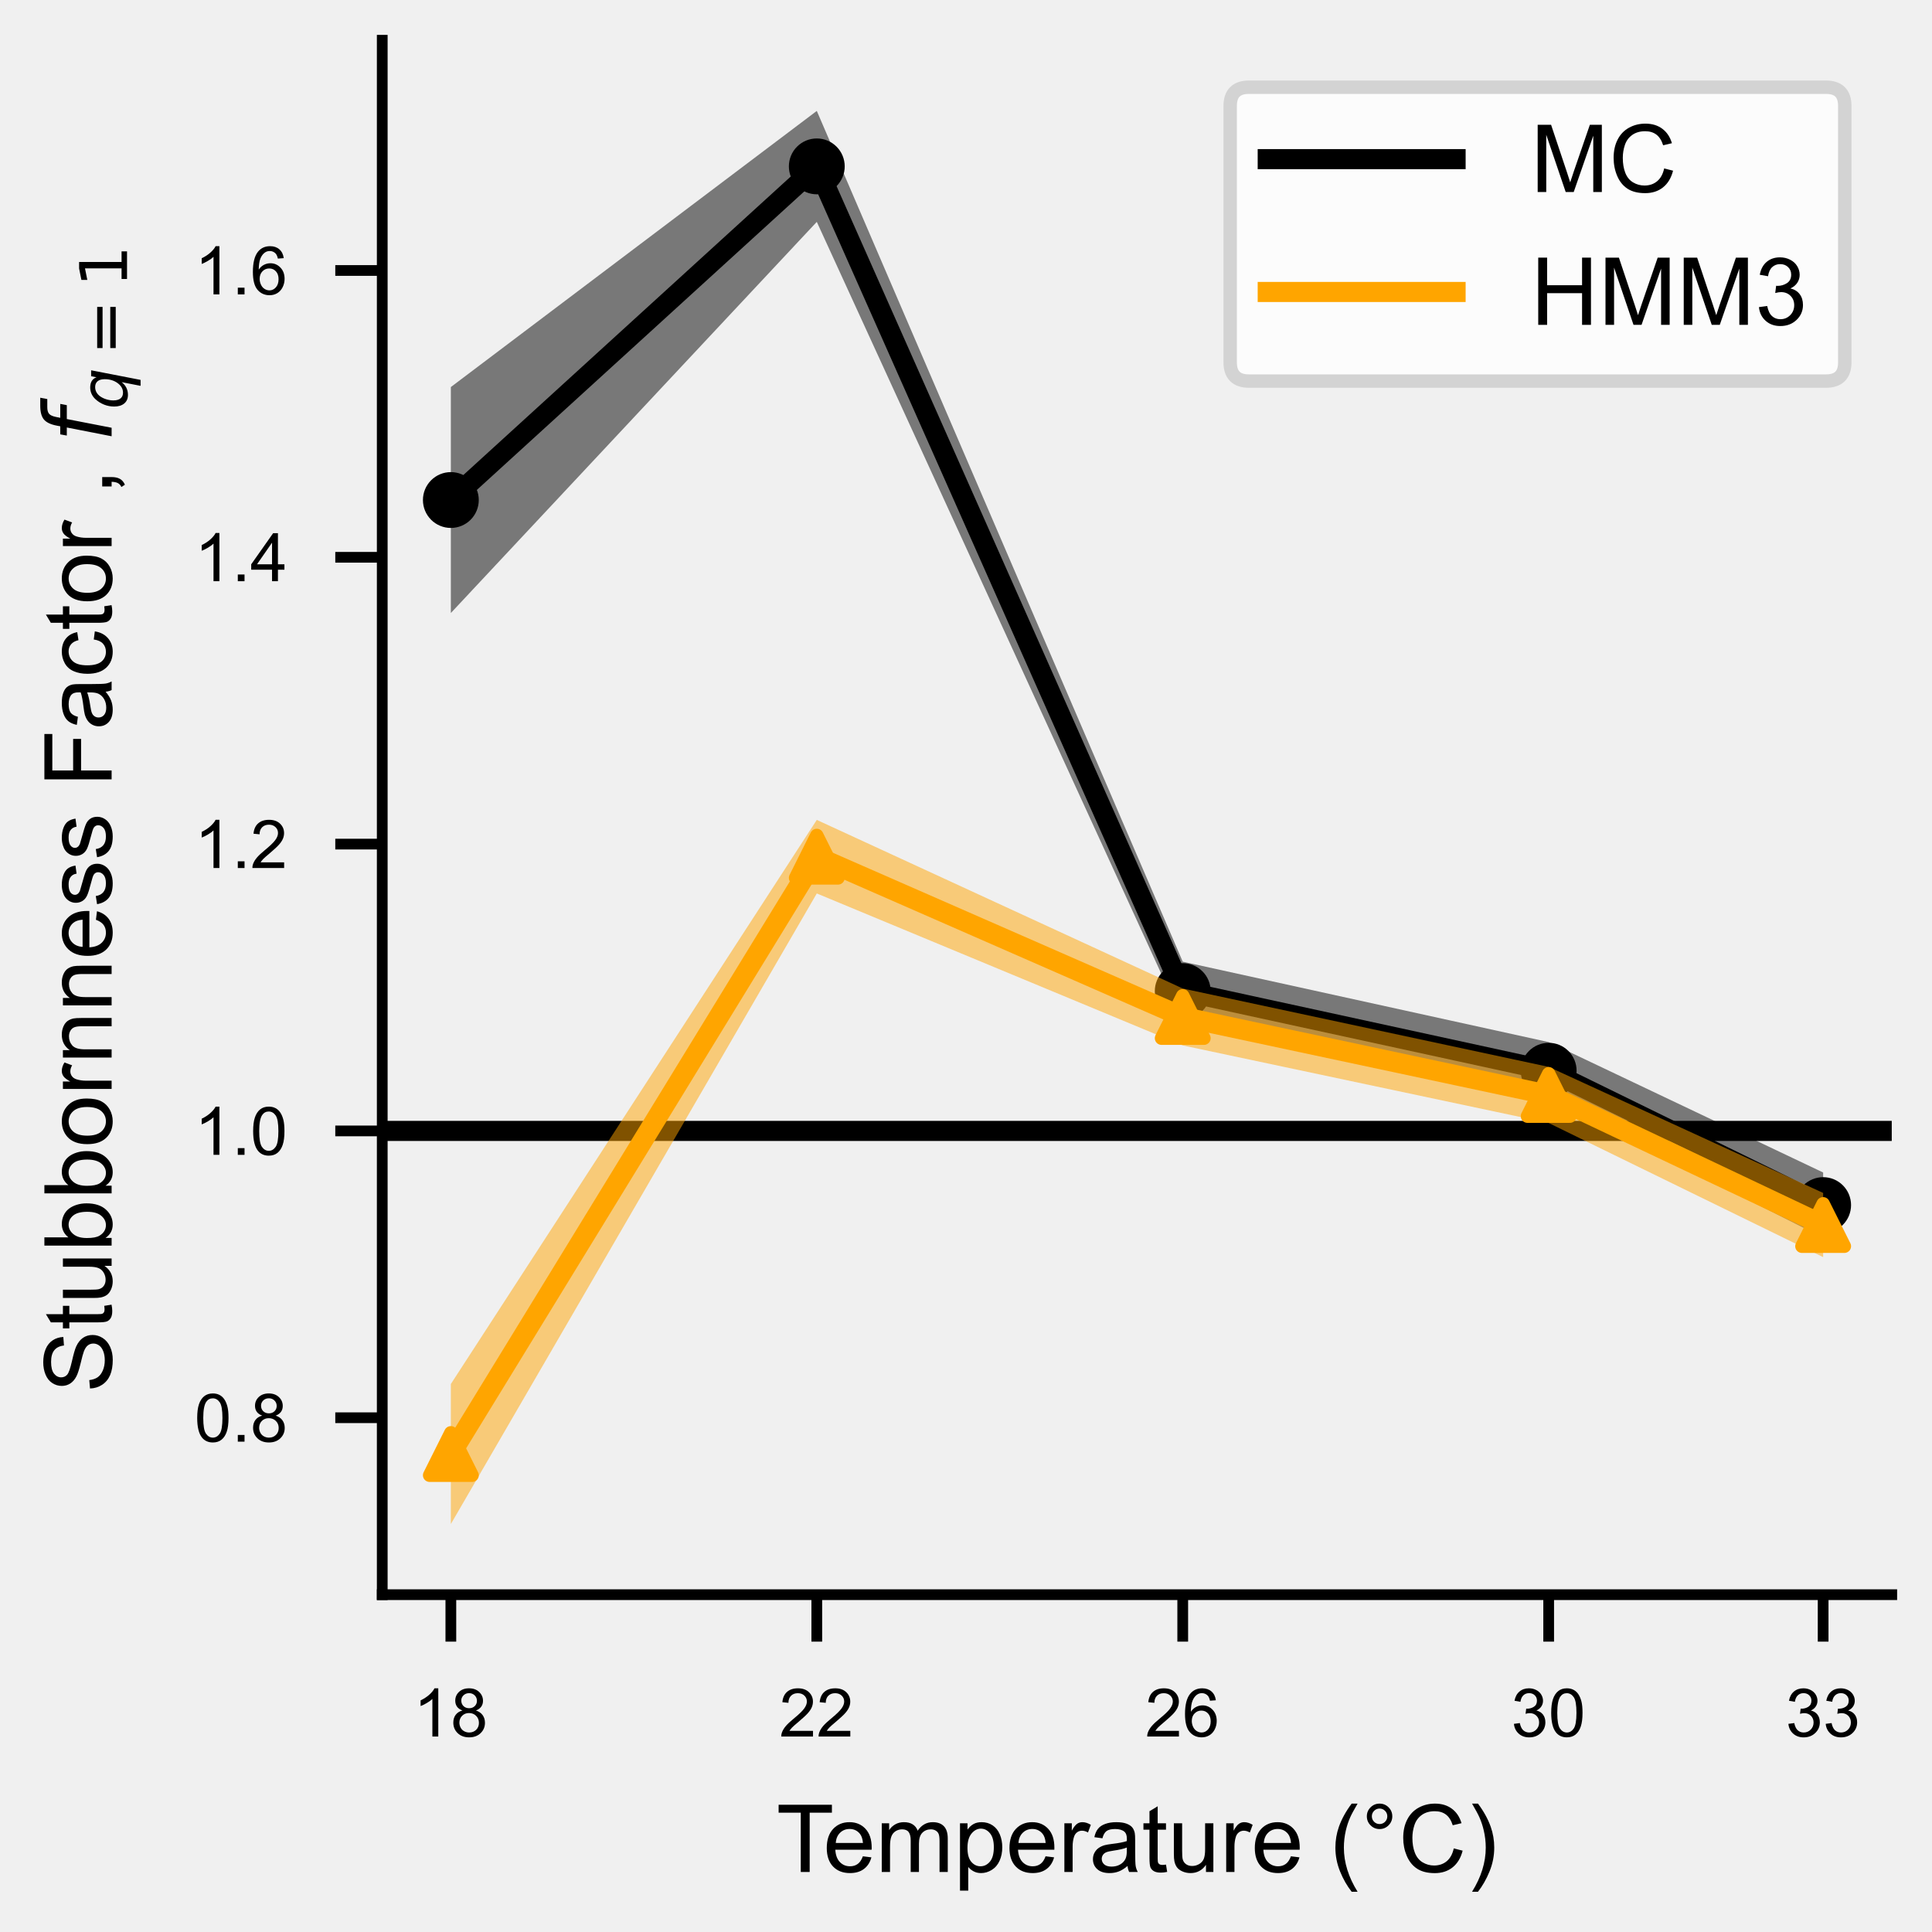
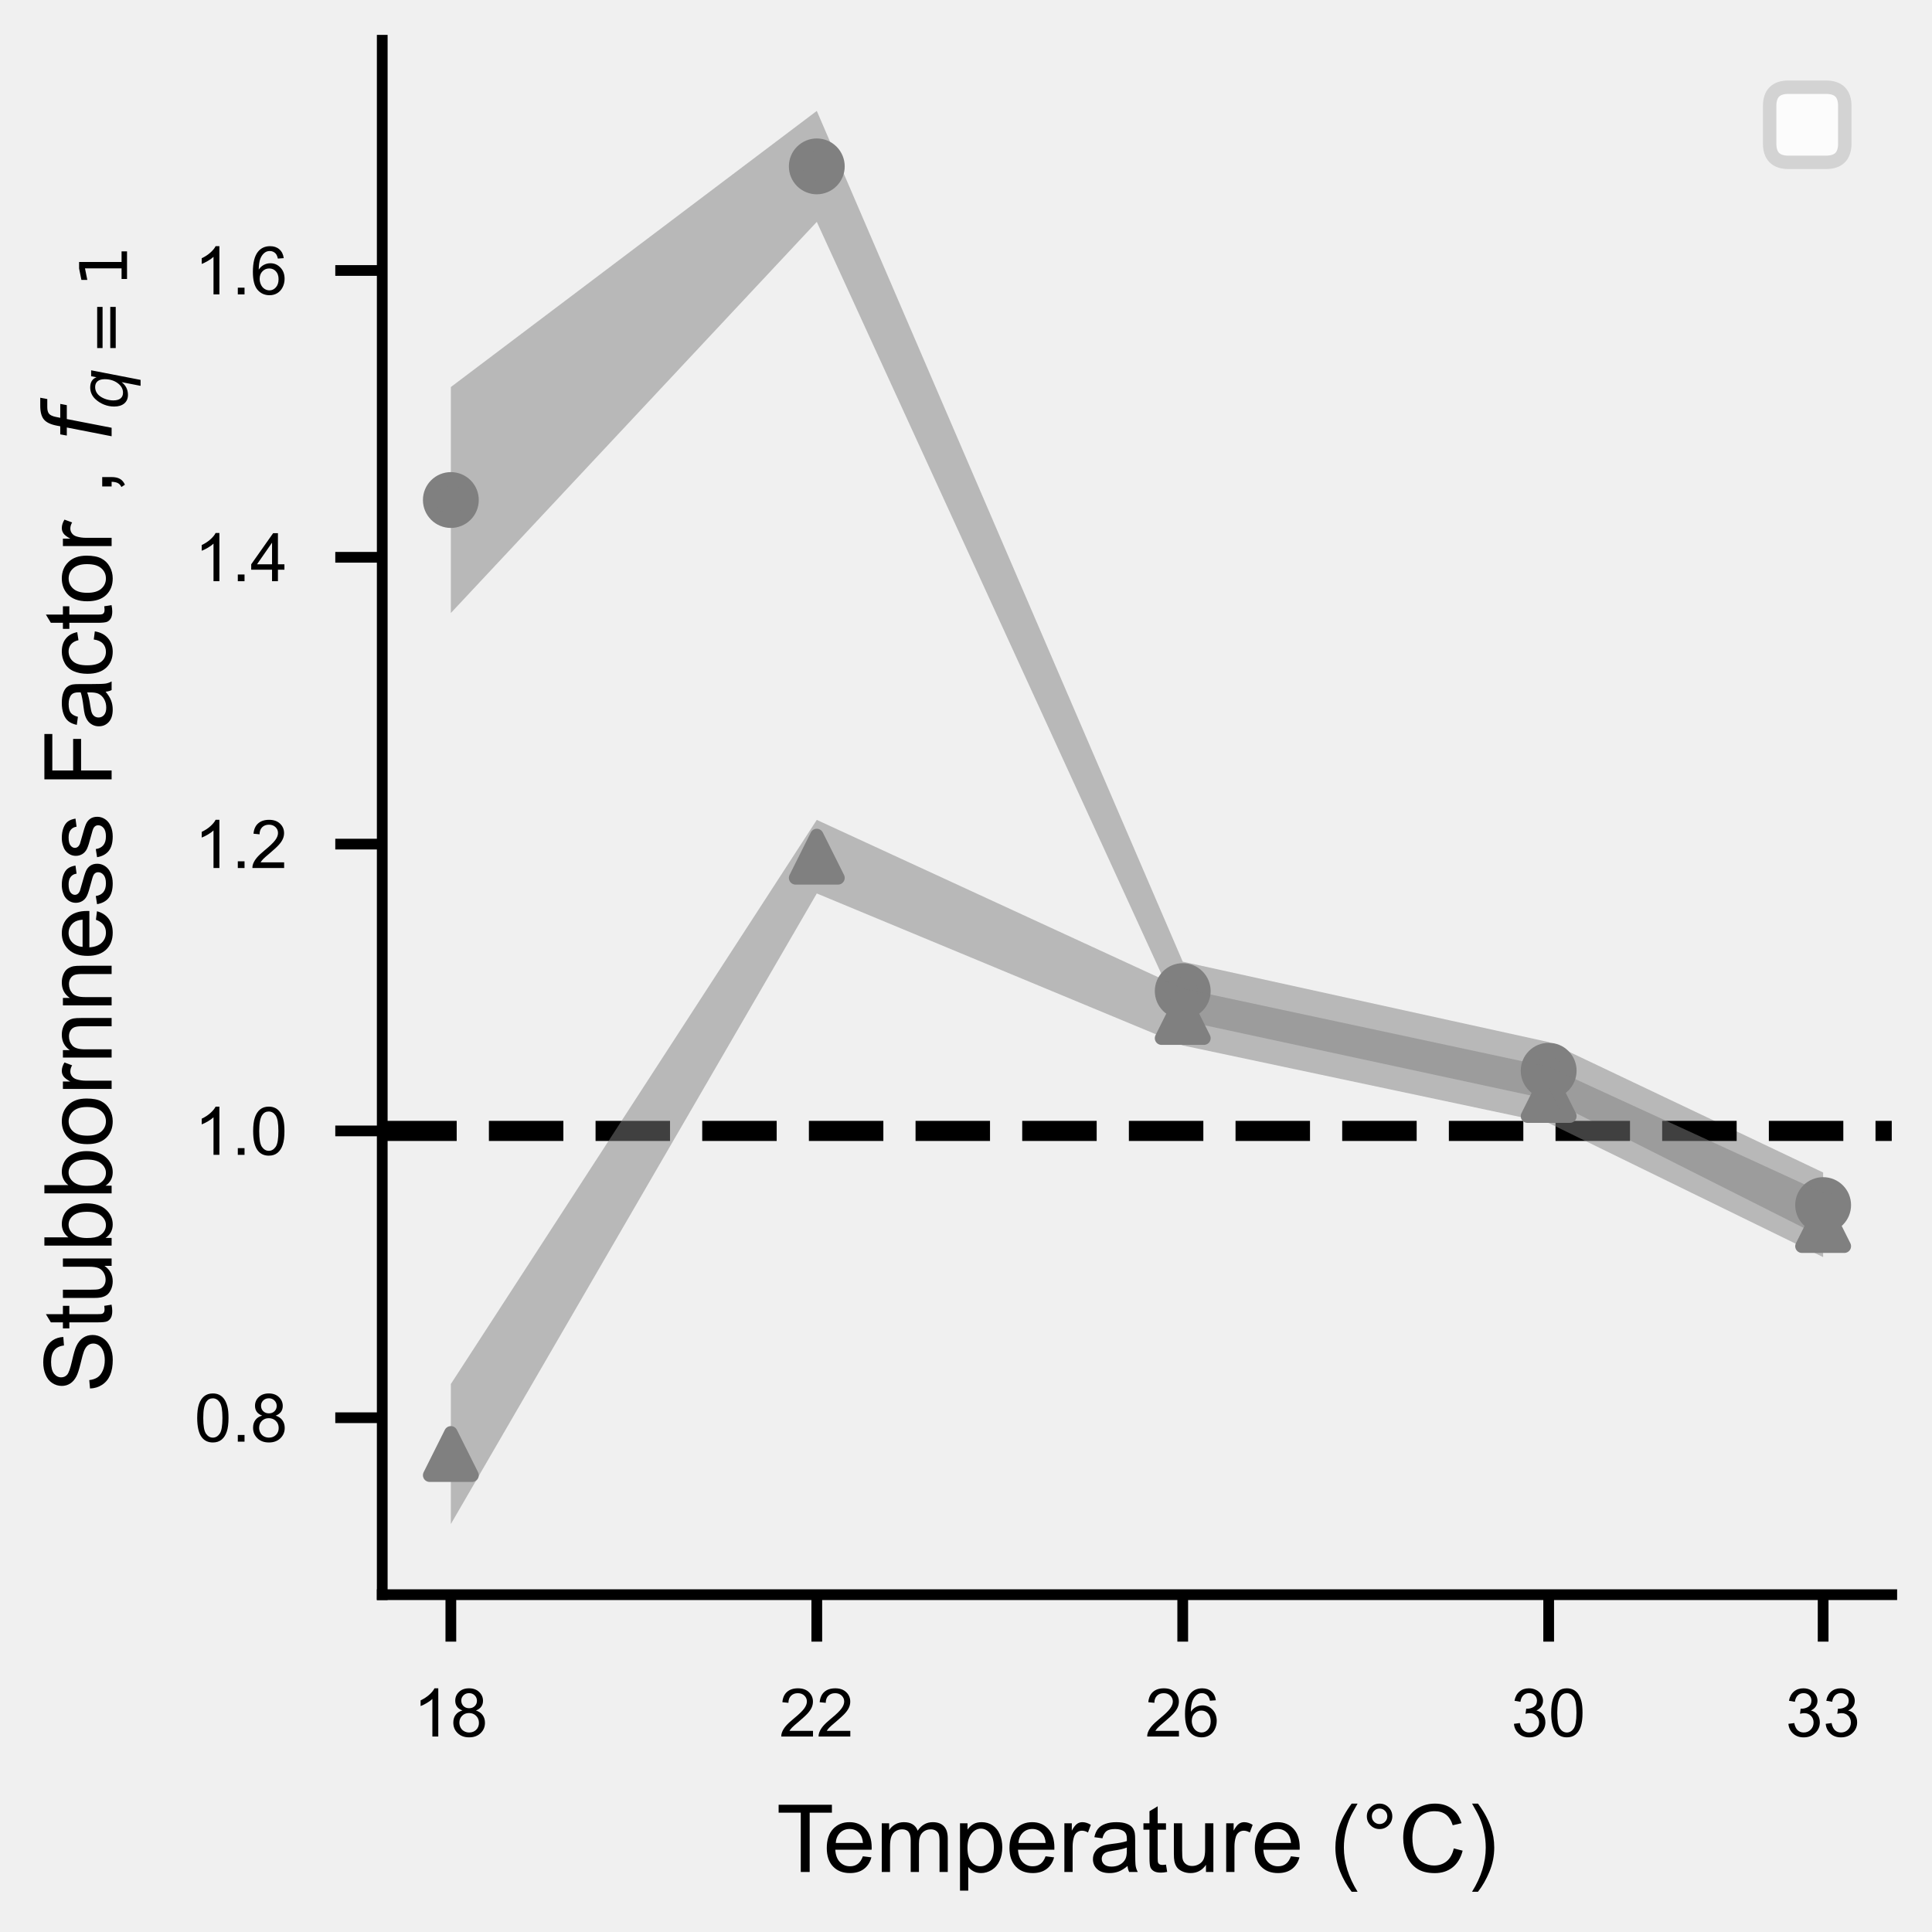
<svg xmlns="http://www.w3.org/2000/svg" xmlns:xlink="http://www.w3.org/1999/xlink" width="144pt" height="144pt" viewBox="0 0 144 144" version="1.1">
  <defs>
    <style type="text/css">*{stroke-linejoin: round; stroke-linecap: butt}</style>
  </defs>
  <g id="figure_1">
    <g id="patch_1">
      <path d="M 0 144  L 144 144  L 144 0  L 0 0  L 0 144  z " style="fill: none" />
    </g>
    <g id="axes_1">
      <g id="patch_2">
        <path d="M 28.49 118.858  L 141 118.858  L 141 3  L 28.49 3  L 28.49 118.858  z " style="fill: none" />
      </g>
      <g id="PolyCollection_1">
-         <path d="M 33.604 28.848  L 33.604 45.69  L 60.879 16.536  L 88.154 76.064  L 115.429 81.94  L 135.886 92.249  L 135.886 87.391  L 135.886 87.391  L 115.429 77.672  L 88.154 71.678  L 60.879 8.267  L 33.604 28.848  z " clip-path="url(#pac7a9d26e7)" style="fill-opacity: 0.5" />
-       </g>
-       <g id="line2d_1">
-         <path d="M 33.604 37.269  L 60.879 12.401  L 88.154 73.871  L 115.429 79.806  L 135.886 89.82  " clip-path="url(#pac7a9d26e7)" style="fill: none; stroke: #000000; stroke-width: 1.5; stroke-linecap: square" />
+         <path d="M 33.604 28.848  L 33.604 45.69  L 60.879 16.536  L 88.154 76.064  L 115.429 81.94  L 135.886 92.249  L 135.886 87.391  L 135.886 87.391  L 115.429 77.672  L 88.154 71.678  L 60.879 8.267  L 33.604 28.848  z " clip-path="url(#p85f1f05529)" style="fill: #808080; fill-opacity: 0.5" />
      </g>
      <g id="matplotlib.axis_1">
        <g id="xtick_1">
-           <g id="line2d_2">
+           <g id="line2d_1">
            <defs>
-               <path id="mfb26185826" d="M 0 0  L 0 3.5  " style="stroke: #000000; stroke-width: 0.8" />
+               <path id="m788d167225" d="M 0 0  L 0 3.5  " style="stroke: #000000; stroke-width: 0.8" />
            </defs>
            <g>
-               <use xlink:href="#mfb26185826" x="33.604" y="118.858" style="stroke: #000000; stroke-width: 0.8" />
+               <use xlink:href="#m788d167225" x="33.604" y="118.858" style="stroke: #000000; stroke-width: 0.8" />
            </g>
          </g>
          <g id="text_1">
            <g transform="translate(30.80431 129.4369) scale(0.05 -0.05)">
              <defs>
                <path id="ArialMT-31" d="M 2384 0  L 1822 0  L 1822 3584  Q 1619 3391 1289 3197  Q 959 3003 697 2906  L 697 3450  Q 1169 3672 1522 3987  Q 1875 4303 2022 4600  L 2384 4600  L 2384 0  z " transform="scale(0.015625)" />
                <path id="ArialMT-38" d="M 1131 2484  Q 781 2613 612 2850  Q 444 3088 444 3419  Q 444 3919 803 4259  Q 1163 4600 1759 4600  Q 2359 4600 2725 4251  Q 3091 3903 3091 3403  Q 3091 3084 2923 2848  Q 2756 2613 2416 2484  Q 2838 2347 3058 2040  Q 3278 1734 3278 1309  Q 3278 722 2862 322  Q 2447 -78 1769 -78  Q 1091 -78 675 323  Q 259 725 259 1325  Q 259 1772 486 2073  Q 713 2375 1131 2484  z M 1019 3438  Q 1019 3113 1228 2906  Q 1438 2700 1772 2700  Q 2097 2700 2305 2904  Q 2513 3109 2513 3406  Q 2513 3716 2298 3927  Q 2084 4138 1766 4138  Q 1444 4138 1231 3931  Q 1019 3725 1019 3438  z M 838 1322  Q 838 1081 952 856  Q 1066 631 1291 507  Q 1516 384 1775 384  Q 2178 384 2440 643  Q 2703 903 2703 1303  Q 2703 1709 2433 1975  Q 2163 2241 1756 2241  Q 1359 2241 1098 1978  Q 838 1716 838 1322  z " transform="scale(0.015625)" />
              </defs>
              <use xlink:href="#ArialMT-31" transform="translate(0 0.125)" />
              <use xlink:href="#ArialMT-38" transform="translate(55.61523 0.125)" />
            </g>
          </g>
        </g>
        <g id="xtick_2">
-           <g id="line2d_3">
-             <g>
-               <use xlink:href="#mfb26185826" x="60.879" y="118.858" style="stroke: #000000; stroke-width: 0.8" />
+           <g id="line2d_2">
+             <g>
+               <use xlink:href="#m788d167225" x="60.879" y="118.858" style="stroke: #000000; stroke-width: 0.8" />
            </g>
          </g>
          <g id="text_2">
            <g transform="translate(58.07934 129.4369) scale(0.05 -0.05)">
              <defs>
                <path id="ArialMT-32" d="M 3222 541  L 3222 0  L 194 0  Q 188 203 259 391  Q 375 700 629 1000  Q 884 1300 1366 1694  Q 2113 2306 2375 2664  Q 2638 3022 2638 3341  Q 2638 3675 2398 3904  Q 2159 4134 1775 4134  Q 1369 4134 1125 3890  Q 881 3647 878 3216  L 300 3275  Q 359 3922 746 4261  Q 1134 4600 1788 4600  Q 2447 4600 2831 4234  Q 3216 3869 3216 3328  Q 3216 3053 3103 2787  Q 2991 2522 2730 2228  Q 2469 1934 1863 1422  Q 1356 997 1212 845  Q 1069 694 975 541  L 3222 541  z " transform="scale(0.015625)" />
              </defs>
              <use xlink:href="#ArialMT-32" transform="translate(0 0.125)" />
              <use xlink:href="#ArialMT-32" transform="translate(55.61523 0.125)" />
            </g>
          </g>
        </g>
        <g id="xtick_3">
-           <g id="line2d_4">
-             <g>
-               <use xlink:href="#mfb26185826" x="88.154" y="118.858" style="stroke: #000000; stroke-width: 0.8" />
+           <g id="line2d_3">
+             <g>
+               <use xlink:href="#m788d167225" x="88.154" y="118.858" style="stroke: #000000; stroke-width: 0.8" />
            </g>
          </g>
          <g id="text_3">
            <g transform="translate(85.35438 129.4369) scale(0.05 -0.05)">
              <defs>
                <path id="ArialMT-36" d="M 3184 3459  L 2625 3416  Q 2550 3747 2413 3897  Q 2184 4138 1850 4138  Q 1581 4138 1378 3988  Q 1113 3794 959 3422  Q 806 3050 800 2363  Q 1003 2672 1297 2822  Q 1591 2972 1913 2972  Q 2475 2972 2870 2558  Q 3266 2144 3266 1488  Q 3266 1056 3080 686  Q 2894 316 2569 119  Q 2244 -78 1831 -78  Q 1128 -78 684 439  Q 241 956 241 2144  Q 241 3472 731 4075  Q 1159 4600 1884 4600  Q 2425 4600 2770 4297  Q 3116 3994 3184 3459  z M 888 1484  Q 888 1194 1011 928  Q 1134 663 1356 523  Q 1578 384 1822 384  Q 2178 384 2434 671  Q 2691 959 2691 1453  Q 2691 1928 2437 2201  Q 2184 2475 1800 2475  Q 1419 2475 1153 2201  Q 888 1928 888 1484  z " transform="scale(0.015625)" />
              </defs>
              <use xlink:href="#ArialMT-32" transform="translate(0 0.125)" />
              <use xlink:href="#ArialMT-36" transform="translate(55.61523 0.125)" />
            </g>
          </g>
        </g>
        <g id="xtick_4">
-           <g id="line2d_5">
-             <g>
-               <use xlink:href="#mfb26185826" x="115.429" y="118.858" style="stroke: #000000; stroke-width: 0.8" />
+           <g id="line2d_4">
+             <g>
+               <use xlink:href="#m788d167225" x="115.429" y="118.858" style="stroke: #000000; stroke-width: 0.8" />
            </g>
          </g>
          <g id="text_4">
            <g transform="translate(112.6294 129.4369) scale(0.05 -0.05)">
              <defs>
                <path id="ArialMT-33" d="M 269 1209  L 831 1284  Q 928 806 1161 595  Q 1394 384 1728 384  Q 2125 384 2398 659  Q 2672 934 2672 1341  Q 2672 1728 2419 1979  Q 2166 2231 1775 2231  Q 1616 2231 1378 2169  L 1441 2663  Q 1497 2656 1531 2656  Q 1891 2656 2178 2843  Q 2466 3031 2466 3422  Q 2466 3731 2256 3934  Q 2047 4138 1716 4138  Q 1388 4138 1169 3931  Q 950 3725 888 3313  L 325 3413  Q 428 3978 793 4289  Q 1159 4600 1703 4600  Q 2078 4600 2393 4439  Q 2709 4278 2876 4000  Q 3044 3722 3044 3409  Q 3044 3113 2884 2869  Q 2725 2625 2413 2481  Q 2819 2388 3044 2092  Q 3269 1797 3269 1353  Q 3269 753 2831 336  Q 2394 -81 1725 -81  Q 1122 -81 723 278  Q 325 638 269 1209  z " transform="scale(0.015625)" />
                <path id="ArialMT-30" d="M 266 2259  Q 266 3072 433 3567  Q 600 4063 929 4331  Q 1259 4600 1759 4600  Q 2128 4600 2406 4451  Q 2684 4303 2865 4023  Q 3047 3744 3150 3342  Q 3253 2941 3253 2259  Q 3253 1453 3087 958  Q 2922 463 2592 192  Q 2263 -78 1759 -78  Q 1097 -78 719 397  Q 266 969 266 2259  z M 844 2259  Q 844 1131 1108 757  Q 1372 384 1759 384  Q 2147 384 2411 759  Q 2675 1134 2675 2259  Q 2675 3391 2411 3762  Q 2147 4134 1753 4134  Q 1366 4134 1134 3806  Q 844 3388 844 2259  z " transform="scale(0.015625)" />
              </defs>
              <use xlink:href="#ArialMT-33" transform="translate(0 0.125)" />
              <use xlink:href="#ArialMT-30" transform="translate(55.61523 0.125)" />
            </g>
          </g>
        </g>
        <g id="xtick_5">
-           <g id="line2d_6">
-             <g>
-               <use xlink:href="#mfb26185826" x="135.886" y="118.858" style="stroke: #000000; stroke-width: 0.8" />
+           <g id="line2d_5">
+             <g>
+               <use xlink:href="#m788d167225" x="135.886" y="118.858" style="stroke: #000000; stroke-width: 0.8" />
            </g>
          </g>
          <g id="text_5">
            <g transform="translate(133.0857 129.4369) scale(0.05 -0.05)">
              <use xlink:href="#ArialMT-33" transform="translate(0 0.125)" />
              <use xlink:href="#ArialMT-33" transform="translate(55.61523 0.125)" />
            </g>
          </g>
        </g>
        <g id="text_6">
          <g transform="translate(57.86992 139.5265) scale(0.07 -0.07)">
            <defs>
              <path id="ArialMT-54" d="M 1659 0  L 1659 4041  L 150 4041  L 150 4581  L 3781 4581  L 3781 4041  L 2266 4041  L 2266 0  L 1659 0  z " transform="scale(0.015625)" />
              <path id="ArialMT-65" d="M 2694 1069  L 3275 997  Q 3138 488 2766 206  Q 2394 -75 1816 -75  Q 1088 -75 661 373  Q 234 822 234 1631  Q 234 2469 665 2931  Q 1097 3394 1784 3394  Q 2450 3394 2872 2941  Q 3294 2488 3294 1666  Q 3294 1616 3291 1516  L 816 1516  Q 847 969 1125 678  Q 1403 388 1819 388  Q 2128 388 2347 550  Q 2566 713 2694 1069  z M 847 1978  L 2700 1978  Q 2663 2397 2488 2606  Q 2219 2931 1791 2931  Q 1403 2931 1139 2672  Q 875 2413 847 1978  z " transform="scale(0.015625)" />
              <path id="ArialMT-6d" d="M 422 0  L 422 3319  L 925 3319  L 925 2853  Q 1081 3097 1340 3245  Q 1600 3394 1931 3394  Q 2300 3394 2536 3241  Q 2772 3088 2869 2813  Q 3263 3394 3894 3394  Q 4388 3394 4653 3120  Q 4919 2847 4919 2278  L 4919 0  L 4359 0  L 4359 2091  Q 4359 2428 4304 2576  Q 4250 2725 4106 2815  Q 3963 2906 3769 2906  Q 3419 2906 3187 2673  Q 2956 2441 2956 1928  L 2956 0  L 2394 0  L 2394 2156  Q 2394 2531 2256 2718  Q 2119 2906 1806 2906  Q 1569 2906 1367 2781  Q 1166 2656 1075 2415  Q 984 2175 984 1722  L 984 0  L 422 0  z " transform="scale(0.015625)" />
              <path id="ArialMT-70" d="M 422 -1272  L 422 3319  L 934 3319  L 934 2888  Q 1116 3141 1344 3267  Q 1572 3394 1897 3394  Q 2322 3394 2647 3175  Q 2972 2956 3137 2557  Q 3303 2159 3303 1684  Q 3303 1175 3120 767  Q 2938 359 2589 142  Q 2241 -75 1856 -75  Q 1575 -75 1351 44  Q 1128 163 984 344  L 984 -1272  L 422 -1272  z M 931 1641  Q 931 1000 1190 694  Q 1450 388 1819 388  Q 2194 388 2461 705  Q 2728 1022 2728 1688  Q 2728 2322 2467 2637  Q 2206 2953 1844 2953  Q 1484 2953 1207 2617  Q 931 2281 931 1641  z " transform="scale(0.015625)" />
              <path id="ArialMT-72" d="M 416 0  L 416 3319  L 922 3319  L 922 2816  Q 1116 3169 1280 3281  Q 1444 3394 1641 3394  Q 1925 3394 2219 3213  L 2025 2691  Q 1819 2813 1613 2813  Q 1428 2813 1281 2702  Q 1134 2591 1072 2394  Q 978 2094 978 1738  L 978 0  L 416 0  z " transform="scale(0.015625)" />
              <path id="ArialMT-61" d="M 2588 409  Q 2275 144 1986 34  Q 1697 -75 1366 -75  Q 819 -75 525 192  Q 231 459 231 875  Q 231 1119 342 1320  Q 453 1522 633 1644  Q 813 1766 1038 1828  Q 1203 1872 1538 1913  Q 2219 1994 2541 2106  Q 2544 2222 2544 2253  Q 2544 2597 2384 2738  Q 2169 2928 1744 2928  Q 1347 2928 1158 2789  Q 969 2650 878 2297  L 328 2372  Q 403 2725 575 2942  Q 747 3159 1072 3276  Q 1397 3394 1825 3394  Q 2250 3394 2515 3294  Q 2781 3194 2906 3042  Q 3031 2891 3081 2659  Q 3109 2516 3109 2141  L 3109 1391  Q 3109 606 3145 398  Q 3181 191 3288 0  L 2700 0  Q 2613 175 2588 409  z M 2541 1666  Q 2234 1541 1622 1453  Q 1275 1403 1131 1340  Q 988 1278 909 1158  Q 831 1038 831 891  Q 831 666 1001 516  Q 1172 366 1500 366  Q 1825 366 2078 508  Q 2331 650 2450 897  Q 2541 1088 2541 1459  L 2541 1666  z " transform="scale(0.015625)" />
              <path id="ArialMT-74" d="M 1650 503  L 1731 6  Q 1494 -44 1306 -44  Q 1000 -44 831 53  Q 663 150 594 308  Q 525 466 525 972  L 525 2881  L 113 2881  L 113 3319  L 525 3319  L 525 4141  L 1084 4478  L 1084 3319  L 1650 3319  L 1650 2881  L 1084 2881  L 1084 941  Q 1084 700 1114 631  Q 1144 563 1211 522  Q 1278 481 1403 481  Q 1497 481 1650 503  z " transform="scale(0.015625)" />
              <path id="ArialMT-75" d="M 2597 0  L 2597 488  Q 2209 -75 1544 -75  Q 1250 -75 995 37  Q 741 150 617 320  Q 494 491 444 738  Q 409 903 409 1263  L 409 3319  L 972 3319  L 972 1478  Q 972 1038 1006 884  Q 1059 663 1231 536  Q 1403 409 1656 409  Q 1909 409 2131 539  Q 2353 669 2445 892  Q 2538 1116 2538 1541  L 2538 3319  L 3100 3319  L 3100 0  L 2597 0  z " transform="scale(0.015625)" />
              <path id="ArialMT-20" transform="scale(0.015625)" />
              <path id="ArialMT-28" d="M 1497 -1347  Q 1031 -759 709 28  Q 388 816 388 1659  Q 388 2403 628 3084  Q 909 3875 1497 4659  L 1900 4659  Q 1522 4009 1400 3731  Q 1209 3300 1100 2831  Q 966 2247 966 1656  Q 966 153 1900 -1347  L 1497 -1347  z " transform="scale(0.015625)" />
              <path id="ArialMT-b0" d="M 400 3794  Q 400 4153 654 4406  Q 909 4659 1266 4659  Q 1628 4659 1881 4406  Q 2134 4153 2134 3794  Q 2134 3434 1879 3179  Q 1625 2925 1266 2925  Q 909 2925 654 3178  Q 400 3431 400 3794  z M 741 3794  Q 741 3575 895 3420  Q 1050 3266 1269 3266  Q 1484 3266 1639 3420  Q 1794 3575 1794 3794  Q 1794 4013 1639 4167  Q 1484 4322 1269 4322  Q 1050 4322 895 4167  Q 741 4013 741 3794  z " transform="scale(0.015625)" />
              <path id="ArialMT-43" d="M 3763 1606  L 4369 1453  Q 4178 706 3683 314  Q 3188 -78 2472 -78  Q 1731 -78 1267 223  Q 803 525 561 1097  Q 319 1669 319 2325  Q 319 3041 592 3573  Q 866 4106 1370 4382  Q 1875 4659 2481 4659  Q 3169 4659 3637 4309  Q 4106 3959 4291 3325  L 3694 3184  Q 3534 3684 3231 3912  Q 2928 4141 2469 4141  Q 1941 4141 1586 3887  Q 1231 3634 1087 3207  Q 944 2781 944 2328  Q 944 1744 1114 1308  Q 1284 872 1643 656  Q 2003 441 2422 441  Q 2931 441 3284 734  Q 3638 1028 3763 1606  z " transform="scale(0.015625)" />
              <path id="ArialMT-29" d="M 791 -1347  L 388 -1347  Q 1322 153 1322 1656  Q 1322 2244 1188 2822  Q 1081 3291 891 3722  Q 769 4003 388 4659  L 791 4659  Q 1378 3875 1659 3084  Q 1900 2403 1900 1659  Q 1900 816 1576 28  Q 1253 -759 791 -1347  z " transform="scale(0.015625)" />
            </defs>
            <use xlink:href="#ArialMT-54" />
            <use xlink:href="#ArialMT-65" x="49.959" />
            <use xlink:href="#ArialMT-6d" x="105.574" />
            <use xlink:href="#ArialMT-70" x="188.875" />
            <use xlink:href="#ArialMT-65" x="244.49" />
            <use xlink:href="#ArialMT-72" x="300.105" />
            <use xlink:href="#ArialMT-61" x="333.406" />
            <use xlink:href="#ArialMT-74" x="389.021" />
            <use xlink:href="#ArialMT-75" x="416.805" />
            <use xlink:href="#ArialMT-72" x="472.42" />
            <use xlink:href="#ArialMT-65" x="505.721" />
            <use xlink:href="#ArialMT-20" x="561.336" />
            <use xlink:href="#ArialMT-28" x="589.119" />
            <use xlink:href="#ArialMT-b0" x="622.42" />
            <use xlink:href="#ArialMT-43" x="662.41" />
            <use xlink:href="#ArialMT-29" x="734.627" />
          </g>
        </g>
      </g>
      <g id="matplotlib.axis_2">
        <g id="ytick_1">
-           <g id="line2d_7">
+           <g id="line2d_6">
            <defs>
-               <path id="mceeb81bf1d" d="M 0 0  L -3.5 0  " style="stroke: #000000; stroke-width: 0.8" />
+               <path id="m2b8f585bb6" d="M 0 0  L -3.5 0  " style="stroke: #000000; stroke-width: 0.8" />
            </defs>
            <g>
-               <use xlink:href="#mceeb81bf1d" x="28.49" y="105.67" style="stroke: #000000; stroke-width: 0.8" />
+               <use xlink:href="#m2b8f585bb6" x="28.49" y="105.67" style="stroke: #000000; stroke-width: 0.8" />
            </g>
          </g>
          <g id="text_7">
            <g transform="translate(14.49024 107.4591) scale(0.05 -0.05)">
              <defs>
                <path id="ArialMT-2e" d="M 581 0  L 581 641  L 1222 641  L 1222 0  L 581 0  z " transform="scale(0.015625)" />
              </defs>
              <use xlink:href="#ArialMT-30" transform="translate(0 0.125)" />
              <use xlink:href="#ArialMT-2e" transform="translate(55.61523 0.125)" />
              <use xlink:href="#ArialMT-38" transform="translate(83.39844 0.125)" />
            </g>
          </g>
        </g>
        <g id="ytick_2">
-           <g id="line2d_8">
-             <g>
-               <use xlink:href="#mceeb81bf1d" x="28.49" y="84.292" style="stroke: #000000; stroke-width: 0.8" />
+           <g id="line2d_7">
+             <g>
+               <use xlink:href="#m2b8f585bb6" x="28.49" y="84.292" style="stroke: #000000; stroke-width: 0.8" />
            </g>
          </g>
          <g id="text_8">
            <g transform="translate(14.49024 86.08153) scale(0.05 -0.05)">
              <use xlink:href="#ArialMT-31" transform="translate(0 0.125)" />
              <use xlink:href="#ArialMT-2e" transform="translate(55.61523 0.125)" />
              <use xlink:href="#ArialMT-30" transform="translate(83.39844 0.125)" />
            </g>
          </g>
        </g>
        <g id="ytick_3">
-           <g id="line2d_9">
-             <g>
-               <use xlink:href="#mceeb81bf1d" x="28.49" y="62.915" style="stroke: #000000; stroke-width: 0.8" />
+           <g id="line2d_8">
+             <g>
+               <use xlink:href="#m2b8f585bb6" x="28.49" y="62.915" style="stroke: #000000; stroke-width: 0.8" />
            </g>
          </g>
          <g id="text_9">
            <g transform="translate(14.49024 64.70399) scale(0.05 -0.05)">
              <use xlink:href="#ArialMT-31" transform="translate(0 0.125)" />
              <use xlink:href="#ArialMT-2e" transform="translate(55.61523 0.125)" />
              <use xlink:href="#ArialMT-32" transform="translate(83.39844 0.125)" />
            </g>
          </g>
        </g>
        <g id="ytick_4">
-           <g id="line2d_10">
-             <g>
-               <use xlink:href="#mceeb81bf1d" x="28.49" y="41.537" style="stroke: #000000; stroke-width: 0.8" />
+           <g id="line2d_9">
+             <g>
+               <use xlink:href="#m2b8f585bb6" x="28.49" y="41.537" style="stroke: #000000; stroke-width: 0.8" />
            </g>
          </g>
          <g id="text_10">
            <g transform="translate(14.49024 43.32646) scale(0.05 -0.05)">
              <defs>
                <path id="ArialMT-34" d="M 2069 0  L 2069 1097  L 81 1097  L 81 1613  L 2172 4581  L 2631 4581  L 2631 1613  L 3250 1613  L 3250 1097  L 2631 1097  L 2631 0  L 2069 0  z M 2069 1613  L 2069 3678  L 634 1613  L 2069 1613  z " transform="scale(0.015625)" />
              </defs>
              <use xlink:href="#ArialMT-31" transform="translate(0 0.125)" />
              <use xlink:href="#ArialMT-2e" transform="translate(55.61523 0.125)" />
              <use xlink:href="#ArialMT-34" transform="translate(83.39844 0.125)" />
            </g>
          </g>
        </g>
        <g id="ytick_5">
-           <g id="line2d_11">
-             <g>
-               <use xlink:href="#mceeb81bf1d" x="28.49" y="20.159" style="stroke: #000000; stroke-width: 0.8" />
+           <g id="line2d_10">
+             <g>
+               <use xlink:href="#m2b8f585bb6" x="28.49" y="20.159" style="stroke: #000000; stroke-width: 0.8" />
            </g>
          </g>
          <g id="text_11">
            <g transform="translate(14.49024 21.94893) scale(0.05 -0.05)">
              <use xlink:href="#ArialMT-31" transform="translate(0 0.125)" />
              <use xlink:href="#ArialMT-2e" transform="translate(55.61523 0.125)" />
              <use xlink:href="#ArialMT-36" transform="translate(83.39844 0.125)" />
            </g>
          </g>
        </g>
        <g id="text_12">
          <g transform="translate(8.32024 103.8041) rotate(-90) scale(0.07 -0.07)">
            <defs>
              <path id="ArialMT-53" d="M 288 1472  L 859 1522  Q 900 1178 1048 958  Q 1197 738 1509 602  Q 1822 466 2213 466  Q 2559 466 2825 569  Q 3091 672 3220 851  Q 3350 1031 3350 1244  Q 3350 1459 3225 1620  Q 3100 1781 2813 1891  Q 2628 1963 1997 2114  Q 1366 2266 1113 2400  Q 784 2572 623 2826  Q 463 3081 463 3397  Q 463 3744 659 4045  Q 856 4347 1234 4503  Q 1613 4659 2075 4659  Q 2584 4659 2973 4495  Q 3363 4331 3572 4012  Q 3781 3694 3797 3291  L 3216 3247  Q 3169 3681 2898 3903  Q 2628 4125 2100 4125  Q 1550 4125 1298 3923  Q 1047 3722 1047 3438  Q 1047 3191 1225 3031  Q 1400 2872 2139 2705  Q 2878 2538 3153 2413  Q 3553 2228 3743 1945  Q 3934 1663 3934 1294  Q 3934 928 3725 604  Q 3516 281 3123 101  Q 2731 -78 2241 -78  Q 1619 -78 1198 103  Q 778 284 539 648  Q 300 1013 288 1472  z " transform="scale(0.015625)" />
              <path id="ArialMT-62" d="M 941 0  L 419 0  L 419 4581  L 981 4581  L 981 2947  Q 1338 3394 1891 3394  Q 2197 3394 2470 3270  Q 2744 3147 2920 2923  Q 3097 2700 3197 2384  Q 3297 2069 3297 1709  Q 3297 856 2875 390  Q 2453 -75 1863 -75  Q 1275 -75 941 416  L 941 0  z M 934 1684  Q 934 1088 1097 822  Q 1363 388 1816 388  Q 2184 388 2453 708  Q 2722 1028 2722 1663  Q 2722 2313 2464 2622  Q 2206 2931 1841 2931  Q 1472 2931 1203 2611  Q 934 2291 934 1684  z " transform="scale(0.015625)" />
              <path id="ArialMT-6f" d="M 213 1659  Q 213 2581 725 3025  Q 1153 3394 1769 3394  Q 2453 3394 2887 2945  Q 3322 2497 3322 1706  Q 3322 1066 3130 698  Q 2938 331 2570 128  Q 2203 -75 1769 -75  Q 1072 -75 642 372  Q 213 819 213 1659  z M 791 1659  Q 791 1022 1069 705  Q 1347 388 1769 388  Q 2188 388 2466 706  Q 2744 1025 2744 1678  Q 2744 2294 2464 2611  Q 2184 2928 1769 2928  Q 1347 2928 1069 2612  Q 791 2297 791 1659  z " transform="scale(0.015625)" />
              <path id="ArialMT-6e" d="M 422 0  L 422 3319  L 928 3319  L 928 2847  Q 1294 3394 1984 3394  Q 2284 3394 2536 3286  Q 2788 3178 2913 3003  Q 3038 2828 3088 2588  Q 3119 2431 3119 2041  L 3119 0  L 2556 0  L 2556 2019  Q 2556 2363 2490 2533  Q 2425 2703 2258 2804  Q 2091 2906 1866 2906  Q 1506 2906 1245 2678  Q 984 2450 984 1813  L 984 0  L 422 0  z " transform="scale(0.015625)" />
              <path id="ArialMT-73" d="M 197 991  L 753 1078  Q 800 744 1014 566  Q 1228 388 1613 388  Q 2000 388 2187 545  Q 2375 703 2375 916  Q 2375 1106 2209 1216  Q 2094 1291 1634 1406  Q 1016 1563 777 1677  Q 538 1791 414 1992  Q 291 2194 291 2438  Q 291 2659 392 2848  Q 494 3038 669 3163  Q 800 3259 1026 3326  Q 1253 3394 1513 3394  Q 1903 3394 2198 3281  Q 2494 3169 2634 2976  Q 2775 2784 2828 2463  L 2278 2388  Q 2241 2644 2061 2787  Q 1881 2931 1553 2931  Q 1166 2931 1000 2803  Q 834 2675 834 2503  Q 834 2394 903 2306  Q 972 2216 1119 2156  Q 1203 2125 1616 2013  Q 2213 1853 2448 1751  Q 2684 1650 2818 1456  Q 2953 1263 2953 975  Q 2953 694 2789 445  Q 2625 197 2315 61  Q 2006 -75 1616 -75  Q 969 -75 630 194  Q 291 463 197 991  z " transform="scale(0.015625)" />
              <path id="ArialMT-46" d="M 525 0  L 525 4581  L 3616 4581  L 3616 4041  L 1131 4041  L 1131 2622  L 3281 2622  L 3281 2081  L 1131 2081  L 1131 0  L 525 0  z " transform="scale(0.015625)" />
              <path id="ArialMT-63" d="M 2588 1216  L 3141 1144  Q 3050 572 2676 248  Q 2303 -75 1759 -75  Q 1078 -75 664 370  Q 250 816 250 1647  Q 250 2184 428 2587  Q 606 2991 970 3192  Q 1334 3394 1763 3394  Q 2303 3394 2647 3120  Q 2991 2847 3088 2344  L 2541 2259  Q 2463 2594 2264 2762  Q 2066 2931 1784 2931  Q 1359 2931 1093 2626  Q 828 2322 828 1663  Q 828 994 1084 691  Q 1341 388 1753 388  Q 2084 388 2306 591  Q 2528 794 2588 1216  z " transform="scale(0.015625)" />
              <path id="ArialMT-2c" d="M 569 0  L 569 641  L 1209 641  L 1209 0  Q 1209 -353 1084 -570  Q 959 -788 688 -906  L 531 -666  Q 709 -588 793 -436  Q 878 -284 888 0  L 569 0  z " transform="scale(0.015625)" />
              <path id="DejaVuSans-Oblique-66" d="M 3059 4863  L 2969 4384  L 2419 4384  Q 2106 4384 1964 4261  Q 1822 4138 1753 3809  L 1691 3500  L 2638 3500  L 2553 3053  L 1606 3053  L 1013 0  L 434 0  L 1031 3053  L 481 3053  L 563 3500  L 1113 3500  L 1159 3744  Q 1278 4363 1576 4613  Q 1875 4863 2516 4863  L 3059 4863  z " transform="scale(0.015625)" />
              <path id="DejaVuSans-Oblique-71" d="M 2669 525  Q 2438 222 2123 65  Q 1809 -91 1428 -91  Q 897 -91 595 267  Q 294 625 294 1253  Q 294 1759 480 2231  Q 666 2703 1013 3078  Q 1238 3322 1530 3453  Q 1822 3584 2144 3584  Q 2531 3584 2781 3431  Q 3031 3278 3144 2969  L 3244 3494  L 3822 3494  L 2888 -1319  L 2309 -1319  L 2669 525  z M 891 1338  Q 891 875 1084 633  Q 1278 391 1644 391  Q 2188 391 2572 911  Q 2956 1431 2956 2175  Q 2956 2625 2757 2864  Q 2559 3103 2188 3103  Q 1916 3103 1684 2976  Q 1453 2850 1281 2606  Q 1100 2350 995 2006  Q 891 1663 891 1338  z " transform="scale(0.015625)" />
              <path id="DejaVuSans-3d" d="M 678 2906  L 4684 2906  L 4684 2381  L 678 2381  L 678 2906  z M 678 1631  L 4684 1631  L 4684 1100  L 678 1100  L 678 1631  z " transform="scale(0.015625)" />
              <path id="DejaVuSans-31" d="M 794 531  L 1825 531  L 1825 4091  L 703 3866  L 703 4441  L 1819 4666  L 2450 4666  L 2450 531  L 3481 531  L 3481 0  L 794 0  L 794 531  z " transform="scale(0.015625)" />
            </defs>
            <use xlink:href="#ArialMT-53" transform="translate(0 0.015625)" />
            <use xlink:href="#ArialMT-74" transform="translate(66.69922 0.015625)" />
            <use xlink:href="#ArialMT-75" transform="translate(94.48242 0.015625)" />
            <use xlink:href="#ArialMT-62" transform="translate(150.0977 0.015625)" />
            <use xlink:href="#ArialMT-62" transform="translate(205.7129 0.015625)" />
            <use xlink:href="#ArialMT-6f" transform="translate(261.3281 0.015625)" />
            <use xlink:href="#ArialMT-72" transform="translate(316.9434 0.015625)" />
            <use xlink:href="#ArialMT-6e" transform="translate(350.2441 0.015625)" />
            <use xlink:href="#ArialMT-6e" transform="translate(405.8594 0.015625)" />
            <use xlink:href="#ArialMT-65" transform="translate(461.4746 0.015625)" />
            <use xlink:href="#ArialMT-73" transform="translate(517.0898 0.015625)" />
            <use xlink:href="#ArialMT-73" transform="translate(567.0898 0.015625)" />
            <use xlink:href="#ArialMT-20" transform="translate(617.0898 0.015625)" />
            <use xlink:href="#ArialMT-46" transform="translate(644.873 0.015625)" />
            <use xlink:href="#ArialMT-61" transform="translate(705.957 0.015625)" />
            <use xlink:href="#ArialMT-63" transform="translate(761.5723 0.015625)" />
            <use xlink:href="#ArialMT-74" transform="translate(811.5723 0.015625)" />
            <use xlink:href="#ArialMT-6f" transform="translate(839.3555 0.015625)" />
            <use xlink:href="#ArialMT-72" transform="translate(894.9707 0.015625)" />
            <use xlink:href="#ArialMT-20" transform="translate(928.2715 0.015625)" />
            <use xlink:href="#ArialMT-2c" transform="translate(956.0547 0.015625)" />
            <use xlink:href="#ArialMT-20" transform="translate(983.8379 0.015625)" />
            <use xlink:href="#DejaVuSans-Oblique-66" transform="translate(1011.621 0.015625)" />
            <use xlink:href="#DejaVuSans-Oblique-71" transform="translate(1046.826 -16.39062) scale(0.7)" />
            <use xlink:href="#DejaVuSans-3d" transform="translate(1104.897 -16.39062) scale(0.7)" />
            <use xlink:href="#DejaVuSans-31" transform="translate(1177.188 -16.39062) scale(0.7)" />
          </g>
        </g>
      </g>
      <g id="PathCollection_1">
        <defs>
-           <path id="mc23abdeff4" d="M 0 1.581  C 0.419 1.581 0.822 1.415 1.118 1.118  C 1.415 0.822 1.581 0.419 1.581 0  C 1.581 -0.419 1.415 -0.822 1.118 -1.118  C 0.822 -1.415 0.419 -1.581 0 -1.581  C -0.419 -1.581 -0.822 -1.415 -1.118 -1.118  C -1.415 -0.822 -1.581 -0.419 -1.581 0  C -1.581 0.419 -1.415 0.822 -1.118 1.118  C -0.822 1.415 -0.419 1.581 0 1.581  z " style="stroke: #000000" />
+           <path id="mb13ad49b77" d="M 0 1.581  C 0.419 1.581 0.822 1.415 1.118 1.118  C 1.415 0.822 1.581 0.419 1.581 0  C 1.581 -0.419 1.415 -0.822 1.118 -1.118  C 0.822 -1.415 0.419 -1.581 0 -1.581  C -0.419 -1.581 -0.822 -1.415 -1.118 -1.118  C -1.415 -0.822 -1.581 -0.419 -1.581 0  C -1.581 0.419 -1.415 0.822 -1.118 1.118  C -0.822 1.415 -0.419 1.581 0 1.581  z " style="stroke: #808080" />
        </defs>
-         <g clip-path="url(#pac7a9d26e7)">
-           <use xlink:href="#mc23abdeff4" x="33.604" y="37.269" style="stroke: #000000" />
-           <use xlink:href="#mc23abdeff4" x="60.879" y="12.401" style="stroke: #000000" />
-           <use xlink:href="#mc23abdeff4" x="88.154" y="73.871" style="stroke: #000000" />
-           <use xlink:href="#mc23abdeff4" x="115.429" y="79.806" style="stroke: #000000" />
-           <use xlink:href="#mc23abdeff4" x="135.886" y="89.82" style="stroke: #000000" />
-         </g>
-       </g>
-       <g id="line2d_12">
-         <path d="M 28.49 84.292  L 141 84.292  " clip-path="url(#pac7a9d26e7)" style="fill: none; stroke: #000000; stroke-width: 1.5; stroke-linecap: square" />
+         <g clip-path="url(#p85f1f05529)">
+           <use xlink:href="#mb13ad49b77" x="33.604" y="37.269" style="fill: #808080; stroke: #808080" />
+           <use xlink:href="#mb13ad49b77" x="60.879" y="12.401" style="fill: #808080; stroke: #808080" />
+           <use xlink:href="#mb13ad49b77" x="88.154" y="73.871" style="fill: #808080; stroke: #808080" />
+           <use xlink:href="#mb13ad49b77" x="115.429" y="79.806" style="fill: #808080; stroke: #808080" />
+           <use xlink:href="#mb13ad49b77" x="135.886" y="89.82" style="fill: #808080; stroke: #808080" />
+         </g>
+       </g>
+       <g id="line2d_11">
+         <path d="M 28.49 84.292  L 141 84.292  " clip-path="url(#p85f1f05529)" style="fill: none; stroke-dasharray: 5.55,2.4; stroke-dashoffset: 0; stroke: #000000; stroke-width: 1.5" />
      </g>
      <g id="patch_3">
        <path d="M 28.49 118.858  L 28.49 3  " style="fill: none; stroke: #000000; stroke-width: 0.8; stroke-linejoin: miter; stroke-linecap: square" />
      </g>
      <g id="patch_4">
        <path d="M 28.49 118.858  L 141 118.858  " style="fill: none; stroke: #000000; stroke-width: 0.8; stroke-linejoin: miter; stroke-linecap: square" />
      </g>
      <g id="PolyCollection_2">
-         <path d="M 33.604 103.157  L 33.604 113.592  L 60.879 66.593  L 88.154 77.92  L 115.429 83.702  L 135.886 93.697  L 135.886 88.914  L 135.886 88.914  L 115.429 79.519  L 88.154 73.678  L 60.879 61.111  L 33.604 103.157  z " clip-path="url(#pac7a9d26e7)" style="fill: #ffa500; fill-opacity: 0.5" />
-       </g>
-       <g id="line2d_13">
-         <path d="M 33.604 108.374  L 60.879 63.852  L 88.154 75.799  L 115.429 81.611  L 135.886 91.305  " clip-path="url(#pac7a9d26e7)" style="fill: none; stroke: #ffa500; stroke-width: 1.5; stroke-linecap: square" />
+         <path d="M 33.604 103.157  L 33.604 113.592  L 60.879 66.593  L 88.154 77.92  L 115.429 83.702  L 135.886 93.697  L 135.886 88.914  L 135.886 88.914  L 115.429 79.519  L 88.154 73.678  L 60.879 61.111  L 33.604 103.157  z " clip-path="url(#p85f1f05529)" style="fill: #808080; fill-opacity: 0.5" />
      </g>
      <g id="PathCollection_2">
        <defs>
-           <path id="m91c707f52b" d="M 0 -1.581  L -1.581 1.581  L 1.581 1.581  z " style="stroke: #ffa500" />
+           <path id="m7f81ad02d2" d="M 0 -1.581  L -1.581 1.581  L 1.581 1.581  z " style="stroke: #808080" />
        </defs>
-         <g clip-path="url(#pac7a9d26e7)">
-           <use xlink:href="#m91c707f52b" x="33.604" y="108.374" style="fill: #ffa500; stroke: #ffa500" />
-           <use xlink:href="#m91c707f52b" x="60.879" y="63.852" style="fill: #ffa500; stroke: #ffa500" />
-           <use xlink:href="#m91c707f52b" x="88.154" y="75.799" style="fill: #ffa500; stroke: #ffa500" />
-           <use xlink:href="#m91c707f52b" x="115.429" y="81.611" style="fill: #ffa500; stroke: #ffa500" />
-           <use xlink:href="#m91c707f52b" x="135.886" y="91.305" style="fill: #ffa500; stroke: #ffa500" />
+         <g clip-path="url(#p85f1f05529)">
+           <use xlink:href="#m7f81ad02d2" x="33.604" y="108.374" style="fill: #808080; stroke: #808080" />
+           <use xlink:href="#m7f81ad02d2" x="60.879" y="63.852" style="fill: #808080; stroke: #808080" />
+           <use xlink:href="#m7f81ad02d2" x="88.154" y="75.799" style="fill: #808080; stroke: #808080" />
+           <use xlink:href="#m7f81ad02d2" x="115.429" y="81.611" style="fill: #808080; stroke: #808080" />
+           <use xlink:href="#m7f81ad02d2" x="135.886" y="91.305" style="fill: #808080; stroke: #808080" />
        </g>
      </g>
      <g id="legend_1">
        <g id="patch_5">
-           <path d="M 93.09 28.404  L 136.1 28.404  Q 137.5 28.404 137.5 27.004  L 137.5 7.9  Q 137.5 6.5 136.1 6.5  L 93.09 6.5  Q 91.69 6.5 91.69 7.9  L 91.69 27.004  Q 91.69 28.404 93.09 28.404  z " style="fill: #ffffff; opacity: 0.8; stroke: #cccccc; stroke-linejoin: miter" />
-         </g>
-         <g id="line2d_14">
-           <path d="M 94.49 11.861  L 101.49 11.861  L 108.49 11.861  " style="fill: none; stroke: #000000; stroke-width: 1.5; stroke-linecap: square" />
-         </g>
-         <g id="text_13">
-           <g transform="translate(114.0902 14.31071) scale(0.07 -0.07)">
-             <defs>
-               <path id="ArialMT-4d" d="M 475 0  L 475 4581  L 1388 4581  L 2472 1338  Q 2622 884 2691 659  Q 2769 909 2934 1394  L 4031 4581  L 4847 4581  L 4847 0  L 4263 0  L 4263 3834  L 2931 0  L 2384 0  L 1059 3900  L 1059 0  L 475 0  z " transform="scale(0.015625)" />
-             </defs>
-             <use xlink:href="#ArialMT-4d" />
-             <use xlink:href="#ArialMT-43" x="83.301" />
-           </g>
-         </g>
-         <g id="line2d_15">
-           <path d="M 94.49 21.762  L 101.49 21.762  L 108.49 21.762  " style="fill: none; stroke: #ffa500; stroke-width: 1.5; stroke-linecap: square" />
-         </g>
-         <g id="text_14">
-           <g transform="translate(114.0902 24.21243) scale(0.07 -0.07)">
-             <defs>
-               <path id="ArialMT-48" d="M 513 0  L 513 4581  L 1119 4581  L 1119 2700  L 3500 2700  L 3500 4581  L 4106 4581  L 4106 0  L 3500 0  L 3500 2159  L 1119 2159  L 1119 0  L 513 0  z " transform="scale(0.015625)" />
-             </defs>
-             <use xlink:href="#ArialMT-48" />
-             <use xlink:href="#ArialMT-4d" x="72.217" />
-             <use xlink:href="#ArialMT-4d" x="155.518" />
-             <use xlink:href="#ArialMT-33" x="238.818" />
-           </g>
+           <path d="M 133.3 12.1  L 136.1 12.1  Q 137.5 12.1 137.5 10.7  L 137.5 7.9  Q 137.5 6.5 136.1 6.5  L 133.3 6.5  Q 131.9 6.5 131.9 7.9  L 131.9 10.7  Q 131.9 12.1 133.3 12.1  z " style="fill: #ffffff; opacity: 0.8; stroke: #cccccc; stroke-linejoin: miter" />
        </g>
      </g>
    </g>
  </g>
  <defs>
-     <clipPath id="pac7a9d26e7">
+     <clipPath id="p85f1f05529">
      <rect x="28.49" y="3" width="112.51" height="115.858" />
    </clipPath>
  </defs>
</svg>
